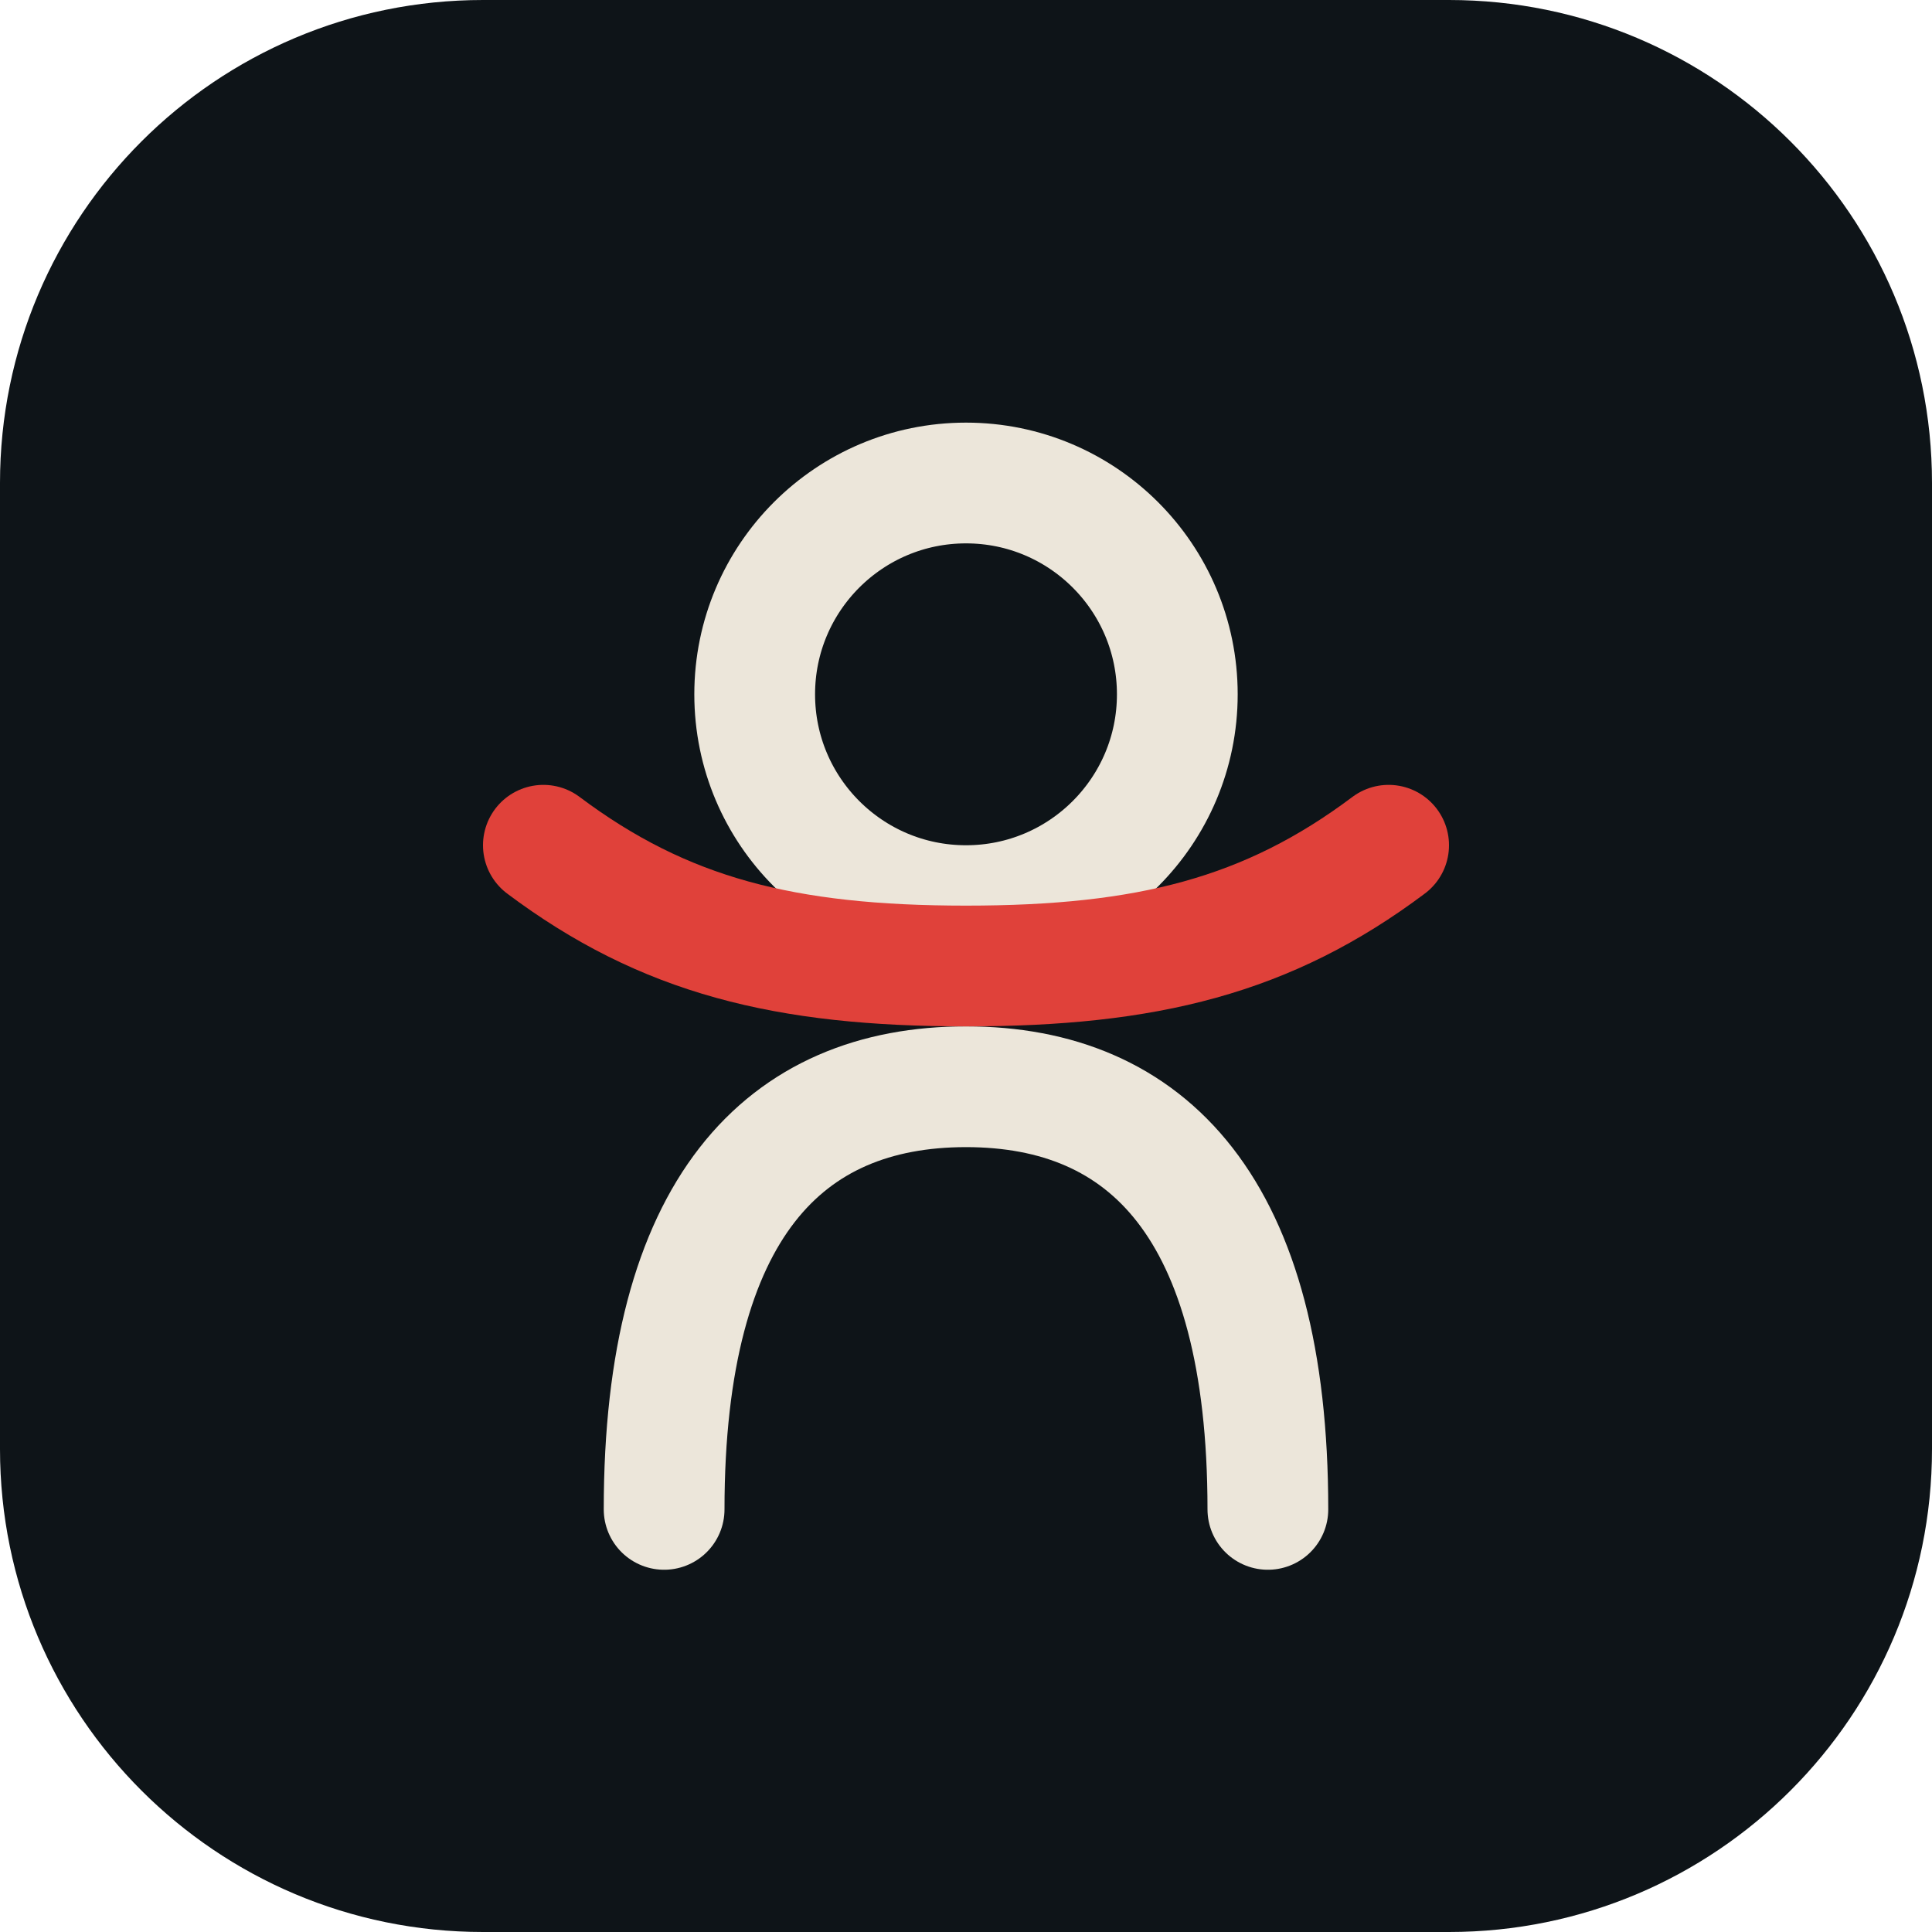
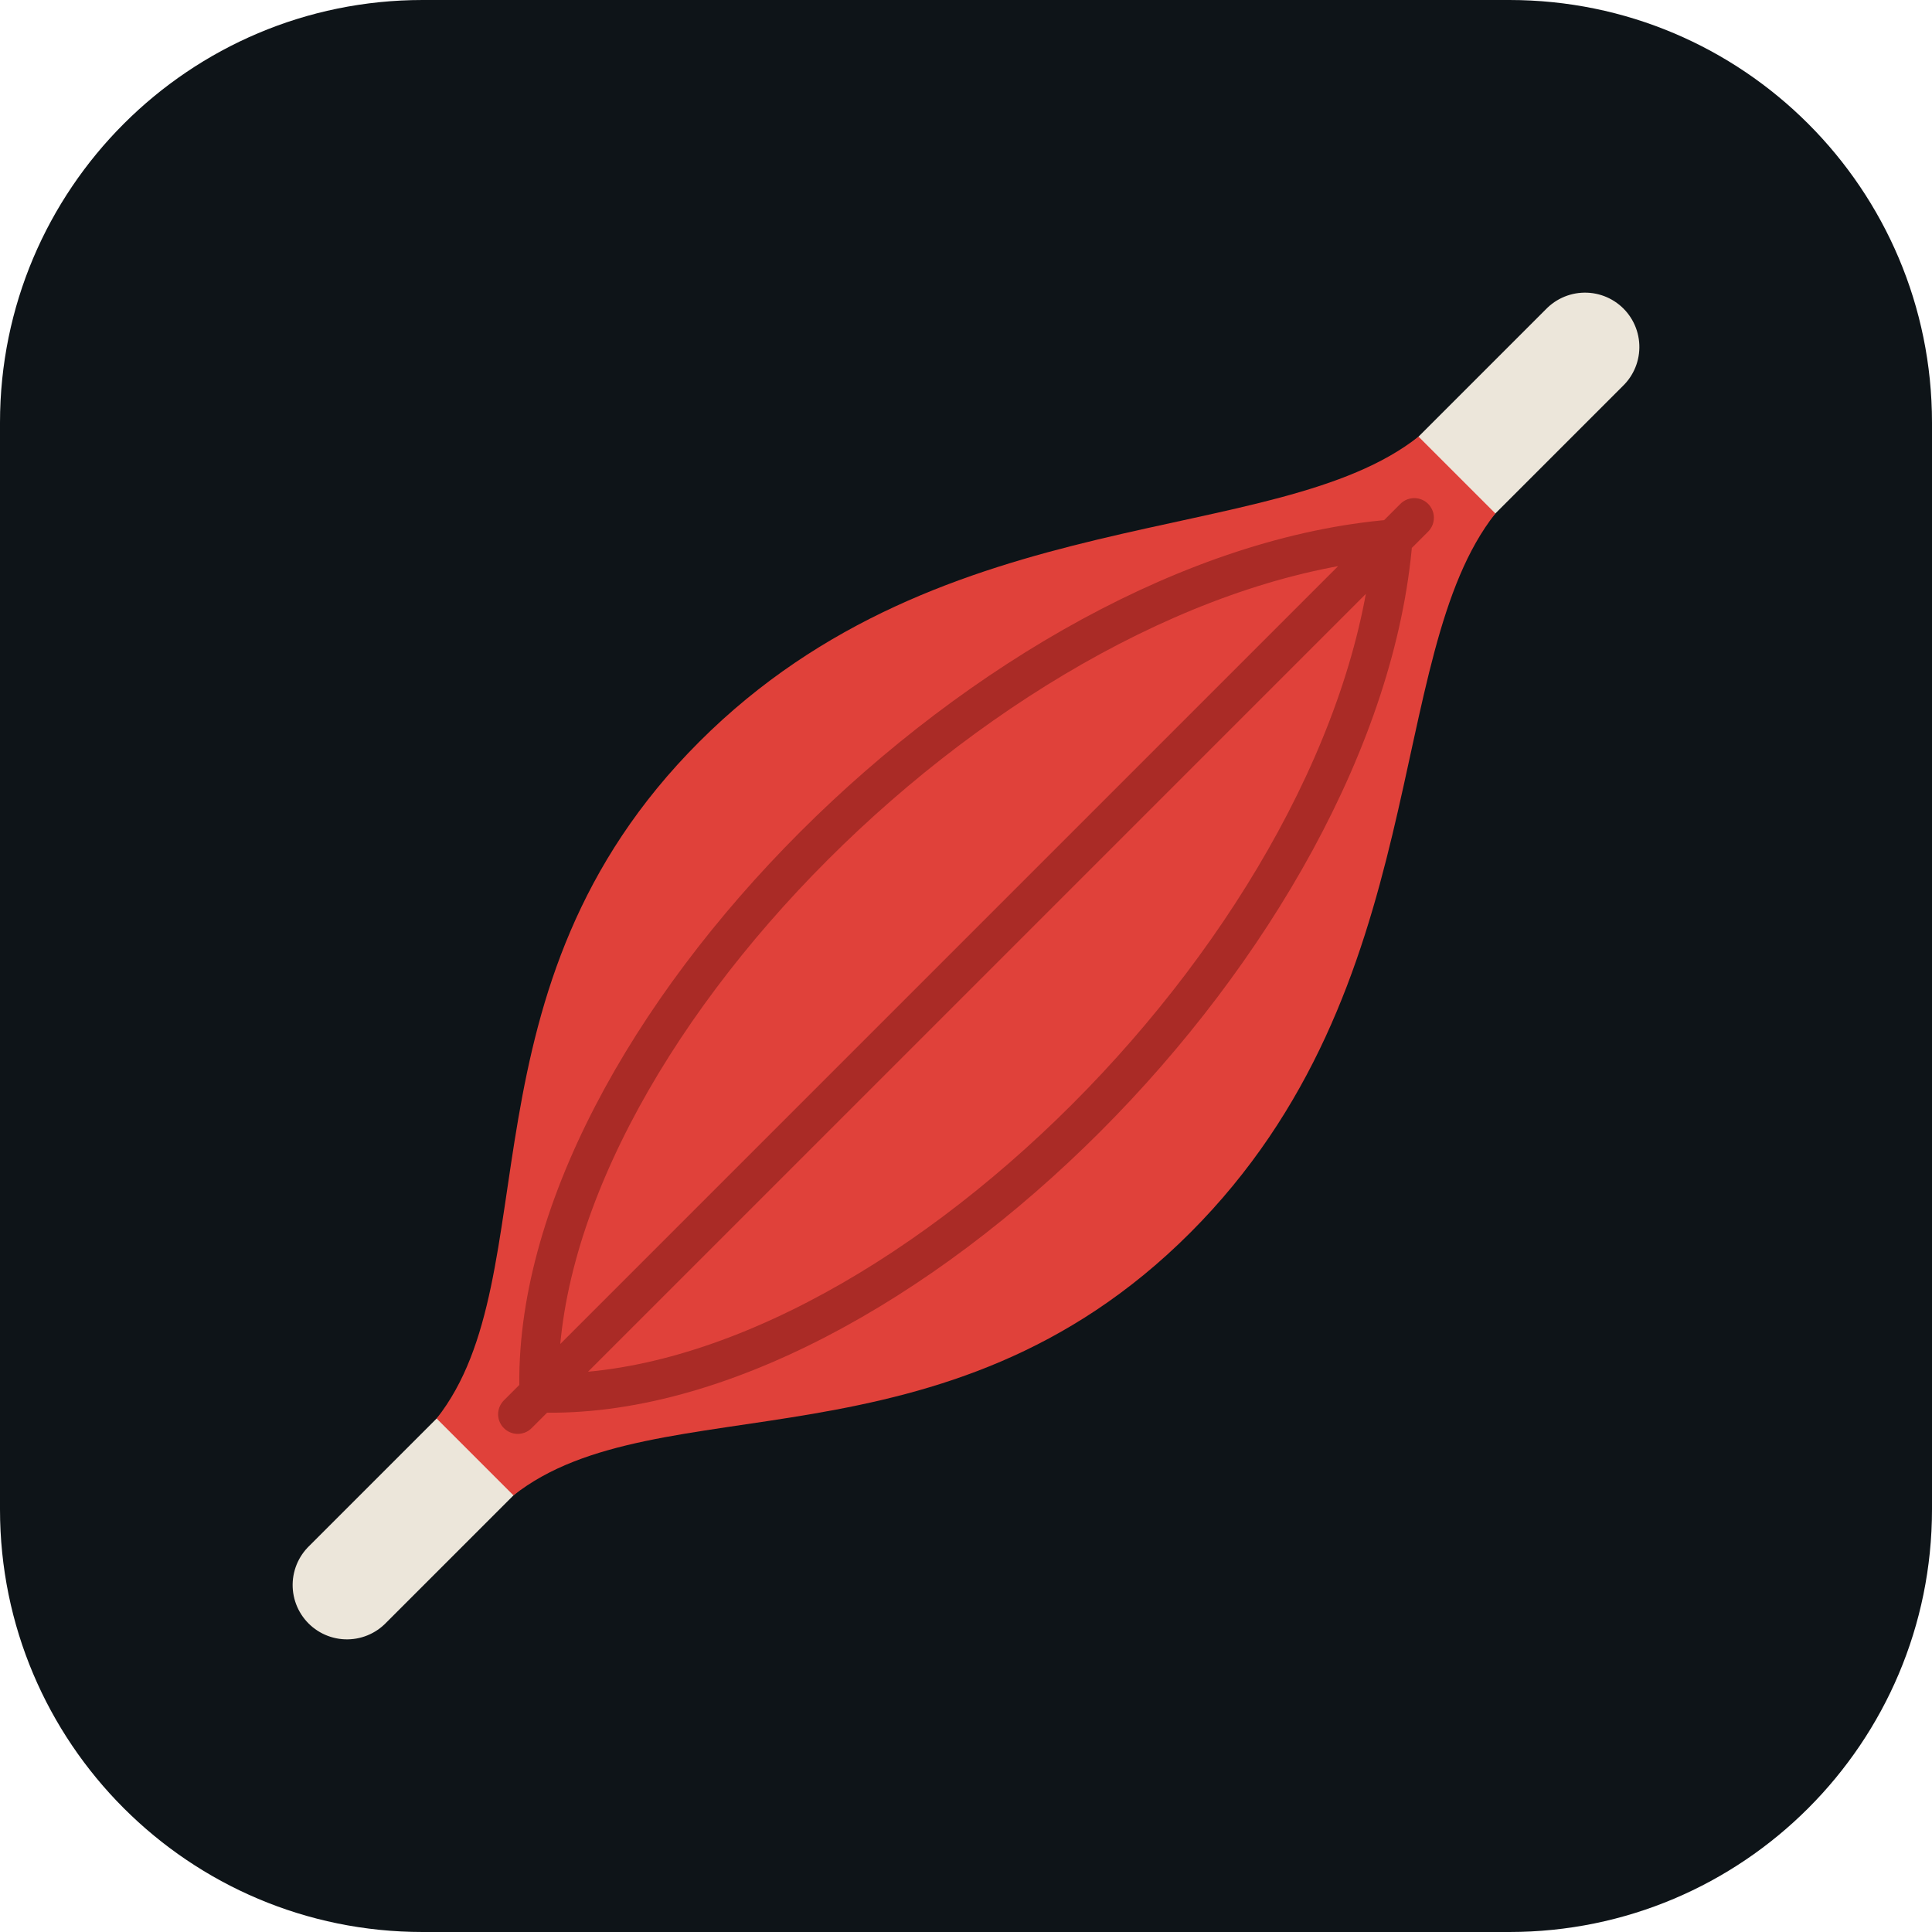
- <svg xmlns="http://www.w3.org/2000/svg" viewBox="0 0 32 32">
-   <rect width="32" height="32" rx="8" fill="#0e1418" />
-   <path d="M11 25c0-5 2-7 5-7s5 2 5 7M16 15a3.5 3.5 0 1 0 0-7 3.5 3.5 0 0 0 0 7Z" fill="none" stroke="#ece6da" stroke-width="2" stroke-linecap="round" />
-   <path d="M9 14c2 1.5 4 2 7 2s5-.5 7-2" fill="none" stroke="#e0413a" stroke-width="2" stroke-linecap="round" />
+ <svg xmlns="http://www.w3.org/2000/svg" viewBox="0 0 64 64">
+   <rect width="64" height="64" rx="14" fill="#0e1418" />
+   <g transform="translate(32 32) rotate(-45)">
+     <path d="M-29 0H-21M21 0H29" stroke="#ece6da" stroke-width="3.6" stroke-linecap="round" />
+     <path d="M-23-1.8C-17-2.5-12.5-11.5-1-11.5 10.5-11.5 17-2.5 23-1.8V1.8C17 2.5 10.5 11.5-1 11.5-12.5 11.5-17 2.5-23 1.8Z" fill="#e0413a" />
+     <path d="M-20 0C-12-8.5 10-8.5 20 0M-20 0C-12 8.5 10 8.5 20 0M-21 0H21" fill="none" stroke="#9c2620" stroke-width="1.3" stroke-linecap="round" opacity=".8" />
+   </g>
</svg>
